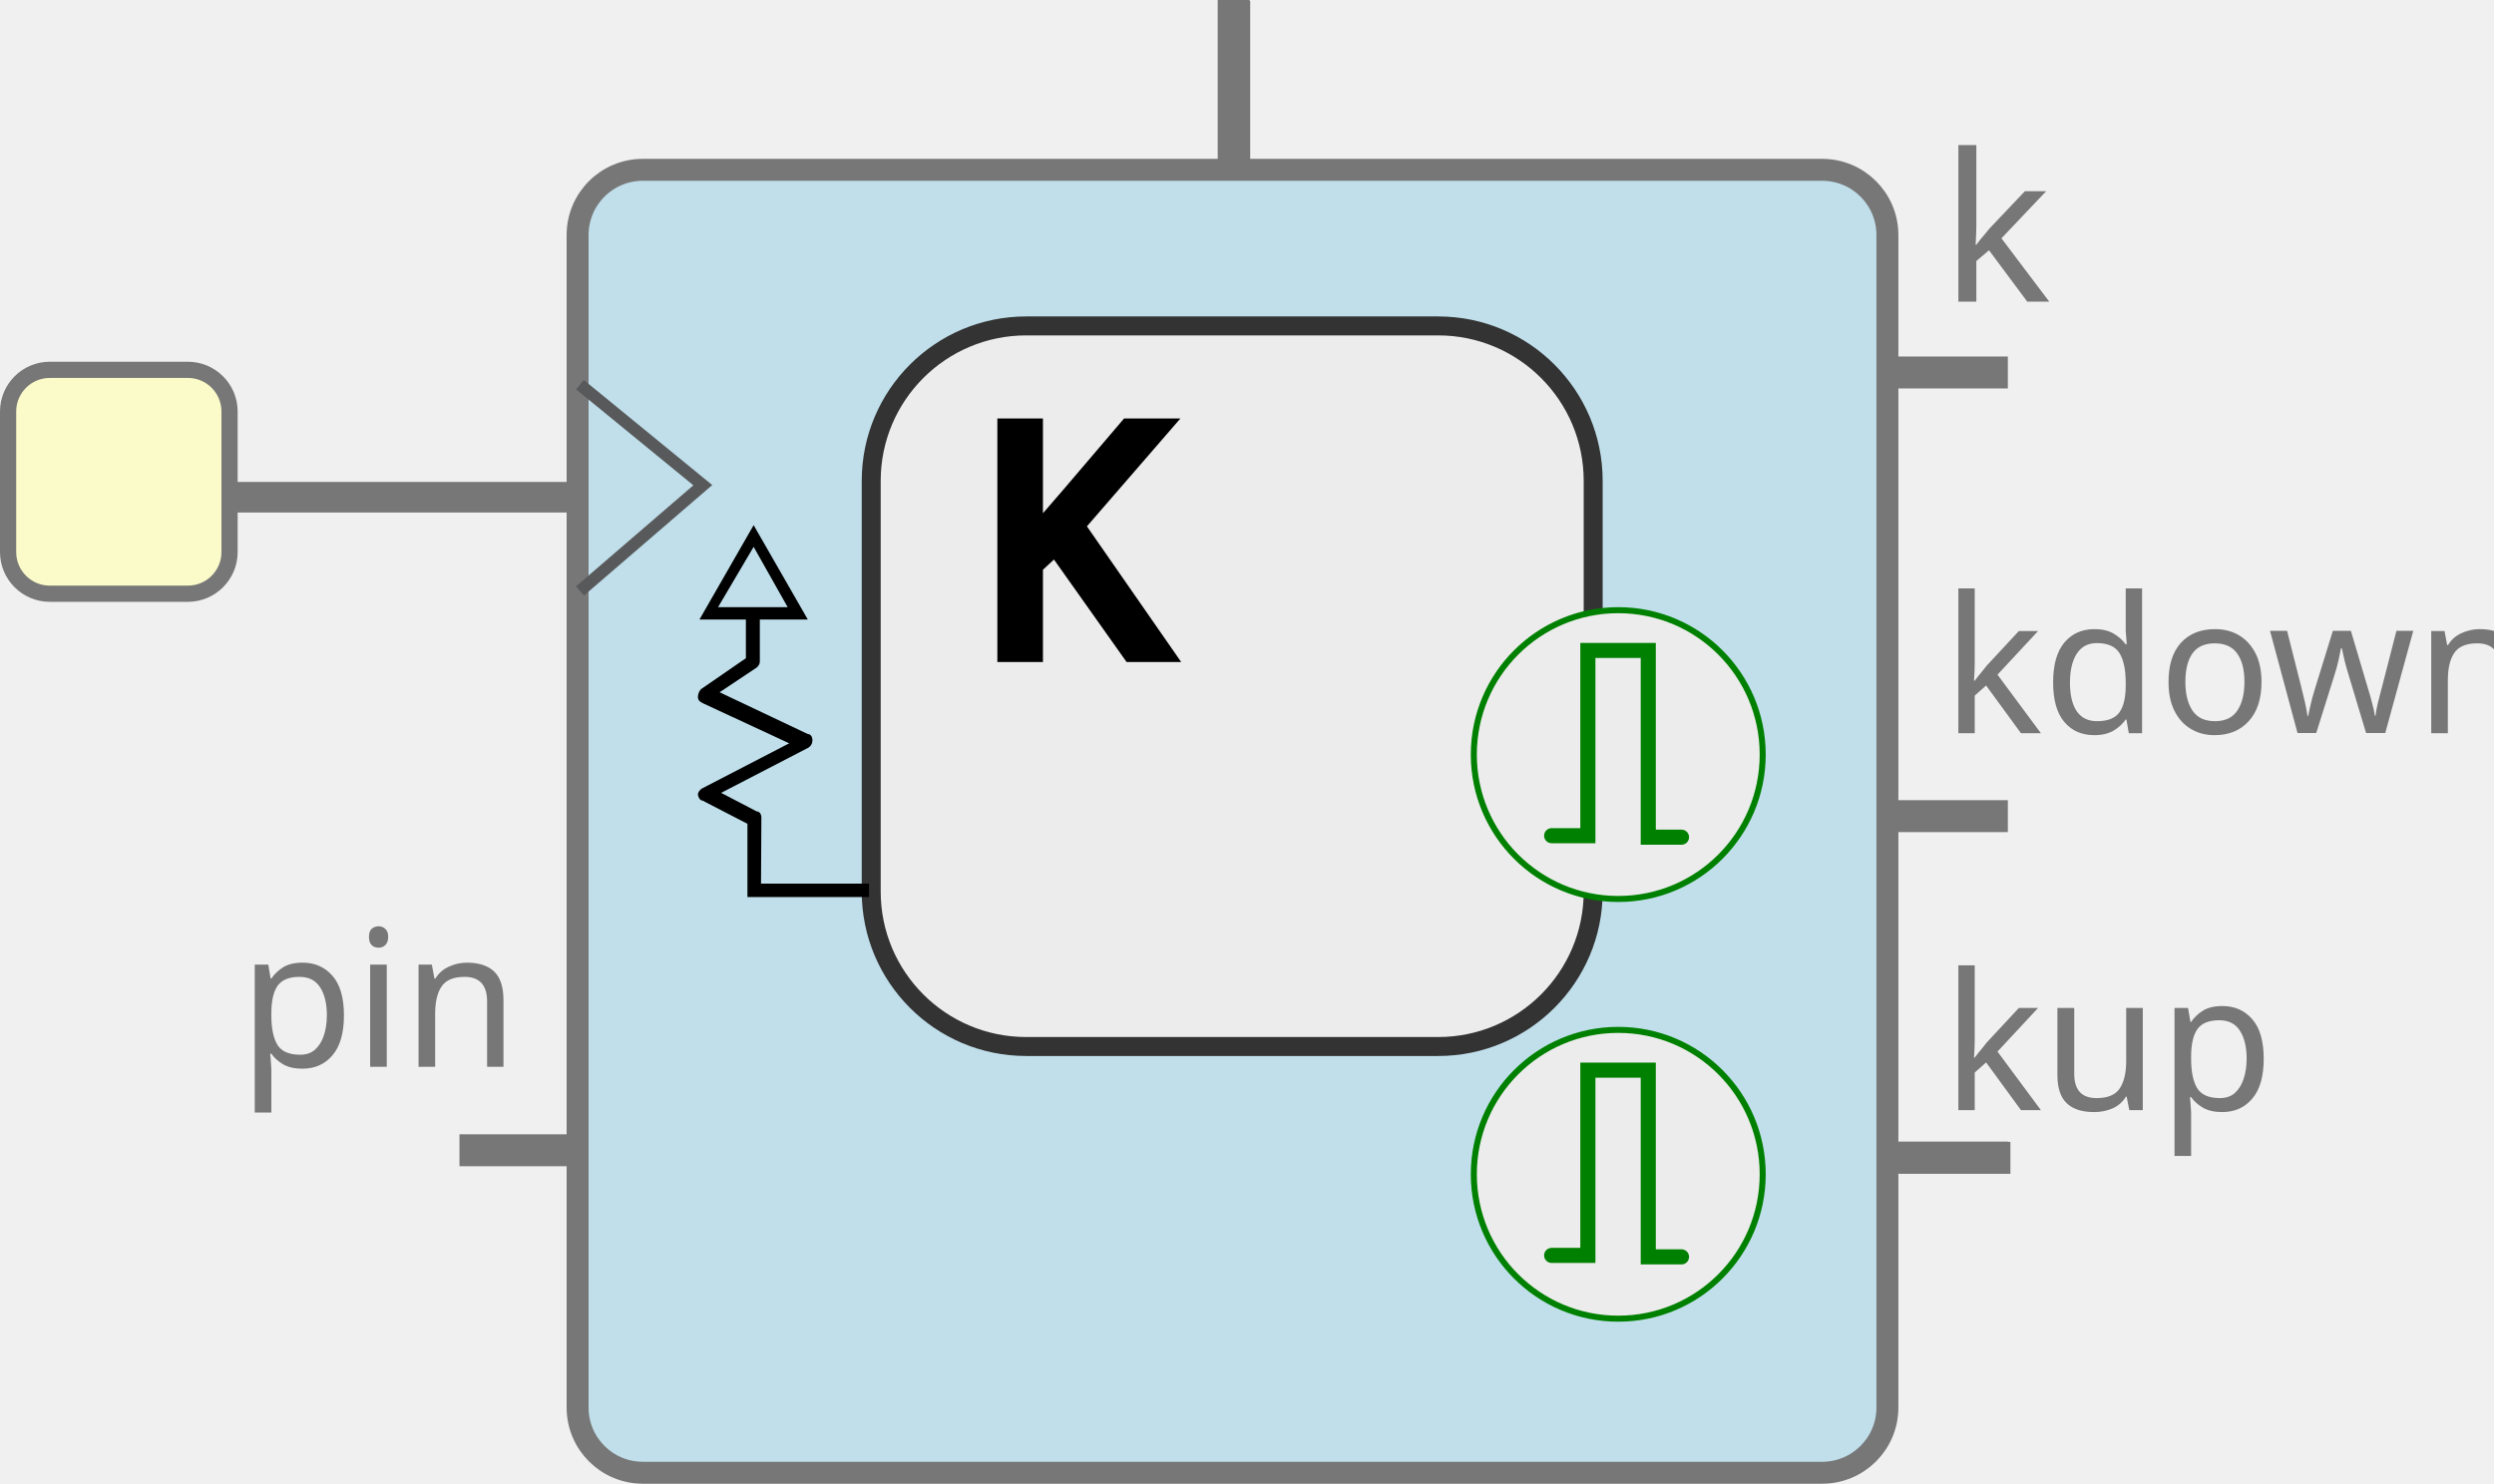
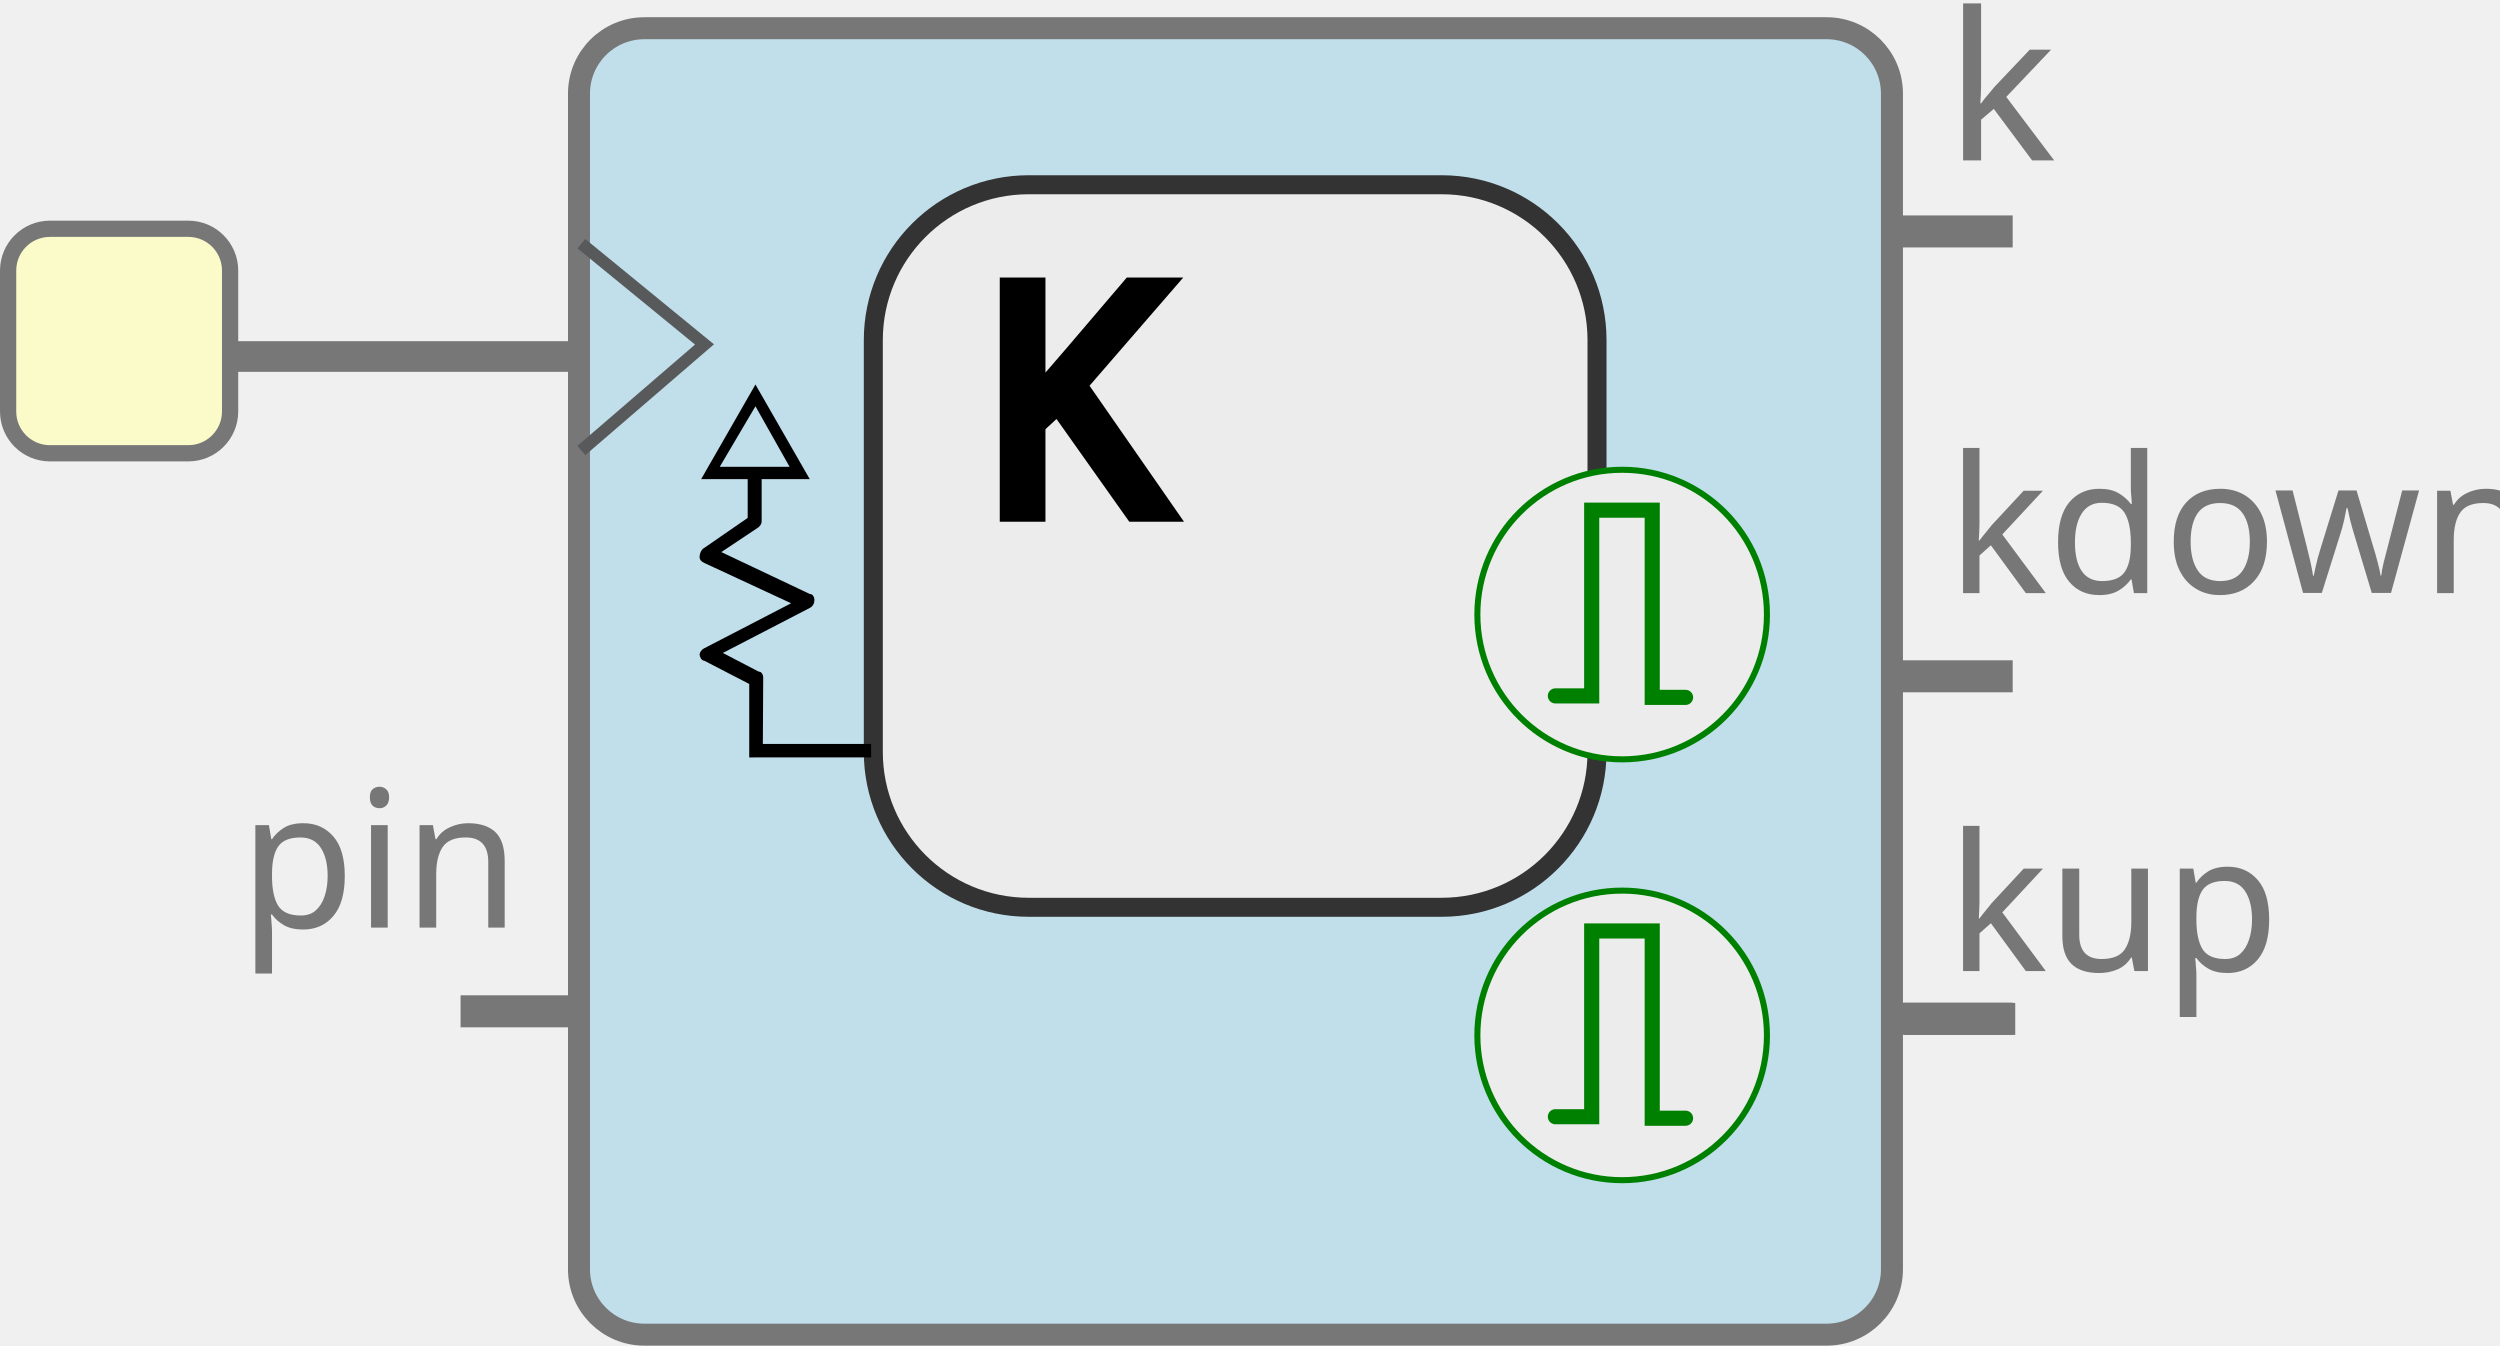
- <svg xmlns="http://www.w3.org/2000/svg" width="162.961mm" height="96.976mm" viewBox="0 0 162.961 96.976" version="1.1" id="svg8">
+ <svg xmlns="http://www.w3.org/2000/svg" width="162.961mm" height="87.717mm" viewBox="0 0 162.961 87.717" version="1.1" id="svg8">
  <defs id="defs2">
    <marker style="overflow:visible" id="TriangleOutM" refX="0" refY="0" orient="auto">
      <path transform="scale(0.4)" style="fill:#ffffff;fill-opacity:1;fill-rule:evenodd;stroke:#ffffff;stroke-width:1pt;stroke-opacity:1" d="M 5.77,0 -2.88,5 V -5 Z" id="path6215" />
    </marker>
    <marker style="overflow:visible" id="Arrow2Send" refX="0" refY="0" orient="auto">
      <path transform="matrix(-0.3,0,0,-0.3,0.69,0)" d="M 8.719,4.034 -2.207,0.016 8.719,-4.002 c -1.745,2.372 -1.735,5.617 -6e-7,8.035 z" style="fill:#ffffff;fill-opacity:1;fill-rule:evenodd;stroke:#ffffff;stroke-width:0.625;stroke-linejoin:round;stroke-opacity:1" id="path6103" />
    </marker>
    <marker style="overflow:visible" id="TriangleOutM-3" refX="0" refY="0" orient="auto">
      <path transform="scale(0.4)" style="fill:#ffffff;fill-opacity:1;fill-rule:evenodd;stroke:#ffffff;stroke-width:1pt;stroke-opacity:1" d="M 5.77,0 -2.88,5 V -5 Z" id="path6215-7" />
    </marker>
    <marker style="overflow:visible" id="TriangleOutM-3-1" refX="0" refY="0" orient="auto">
      <path transform="scale(0.4)" style="fill:#ffffff;fill-opacity:1;fill-rule:evenodd;stroke:#ffffff;stroke-width:1pt;stroke-opacity:1" d="M 5.77,0 -2.88,5 V -5 Z" id="path6215-7-3" />
    </marker>
    <marker style="overflow:visible" id="TriangleOutM-6" refX="0" refY="0" orient="auto">
      <path transform="scale(0.4)" style="fill:#ffffff;fill-opacity:1;fill-rule:evenodd;stroke:#ffffff;stroke-width:1pt;stroke-opacity:1" d="M 5.77,0 -2.88,5 V -5 Z" id="path6215-4" />
    </marker>
    <marker style="overflow:visible" id="TriangleOutM-31" refX="0" refY="0" orient="auto">
      <path transform="scale(0.4)" style="fill:#ffffff;fill-opacity:1;fill-rule:evenodd;stroke:#ffffff;stroke-width:1pt;stroke-opacity:1" d="M 5.77,0 -2.88,5 V -5 Z" id="path6215-8" />
    </marker>
    <marker style="overflow:visible" id="TriangleOutM-31-1" refX="0" refY="0" orient="auto">
      <path transform="scale(0.4)" style="fill:#ffffff;fill-opacity:1;fill-rule:evenodd;stroke:#ffffff;stroke-width:1pt;stroke-opacity:1" d="M 5.77,0 -2.88,5 V -5 Z" id="path6215-8-7" />
    </marker>
    <marker style="overflow:visible" id="TriangleOutM-3-9" refX="0" refY="0" orient="auto">
      <path transform="scale(0.4)" style="fill:#ffffff;fill-opacity:1;fill-rule:evenodd;stroke:#ffffff;stroke-width:1pt;stroke-opacity:1" d="M 5.77,0 -2.88,5 V -5 Z" id="path6215-7-1" />
    </marker>
    <marker style="overflow:visible" id="TriangleOutM-0" refX="0" refY="0" orient="auto">
      <path transform="scale(0.4)" style="fill:#ffffff;fill-opacity:1;fill-rule:evenodd;stroke:#ffffff;stroke-width:1pt;stroke-opacity:1" d="M 5.77,0 -2.88,5 V -5 Z" id="path6215-3" />
    </marker>
    <marker style="overflow:visible" id="TriangleOutM-3-2" refX="0" refY="0" orient="auto">
      <path transform="scale(0.4)" style="fill:#ffffff;fill-opacity:1;fill-rule:evenodd;stroke:#ffffff;stroke-width:1pt;stroke-opacity:1" d="M 5.77,0 -2.88,5 V -5 Z" id="path6215-7-4" />
    </marker>
    <marker orient="auto" refY="0" refX="0" id="TriangleOutM-7" style="overflow:visible">
      <path id="path6215-5" d="M 5.77,0 -2.88,5 V -5 Z" style="fill:#ffffff;fill-opacity:1;fill-rule:evenodd;stroke:#ffffff;stroke-width:1pt;stroke-opacity:1" transform="scale(0.4)" />
    </marker>
    <marker orient="auto" refY="0" refX="0" id="Arrow2Send-3" style="overflow:visible">
      <path id="path6103-5" style="fill:#ffffff;fill-opacity:1;fill-rule:evenodd;stroke:#ffffff;stroke-width:0.625;stroke-linejoin:round;stroke-opacity:1" d="M 8.719,4.034 -2.207,0.016 8.719,-4.002 c -1.745,2.372 -1.735,5.617 -6e-7,8.035 z" transform="matrix(-0.3,0,0,-0.3,0.69,0)" />
    </marker>
    <marker orient="auto" refY="0" refX="0" id="TriangleOutM-3-6" style="overflow:visible">
      <path id="path6215-7-2" d="M 5.77,0 -2.88,5 V -5 Z" style="fill:#ffffff;fill-opacity:1;fill-rule:evenodd;stroke:#ffffff;stroke-width:1pt;stroke-opacity:1" transform="scale(0.4)" />
    </marker>
    <marker orient="auto" refY="0" refX="0" id="TriangleOutM-3-1-9" style="overflow:visible">
      <path id="path6215-7-3-1" d="M 5.77,0 -2.88,5 V -5 Z" style="fill:#ffffff;fill-opacity:1;fill-rule:evenodd;stroke:#ffffff;stroke-width:1pt;stroke-opacity:1" transform="scale(0.4)" />
    </marker>
    <marker orient="auto" refY="0" refX="0" id="TriangleOutM-6-2" style="overflow:visible">
      <path id="path6215-4-7" d="M 5.77,0 -2.88,5 V -5 Z" style="fill:#ffffff;fill-opacity:1;fill-rule:evenodd;stroke:#ffffff;stroke-width:1pt;stroke-opacity:1" transform="scale(0.4)" />
    </marker>
    <marker orient="auto" refY="0" refX="0" id="TriangleOutM-31-0" style="overflow:visible">
      <path id="path6215-8-9" d="M 5.77,0 -2.88,5 V -5 Z" style="fill:#ffffff;fill-opacity:1;fill-rule:evenodd;stroke:#ffffff;stroke-width:1pt;stroke-opacity:1" transform="scale(0.4)" />
    </marker>
    <marker orient="auto" refY="0" refX="0" id="TriangleOutM-31-1-3" style="overflow:visible">
      <path id="path6215-8-7-6" d="M 5.77,0 -2.88,5 V -5 Z" style="fill:#ffffff;fill-opacity:1;fill-rule:evenodd;stroke:#ffffff;stroke-width:1pt;stroke-opacity:1" transform="scale(0.4)" />
    </marker>
    <marker orient="auto" refY="0" refX="0" id="TriangleOutM-3-9-0" style="overflow:visible">
      <path id="path6215-7-1-6" d="M 5.77,0 -2.88,5 V -5 Z" style="fill:#ffffff;fill-opacity:1;fill-rule:evenodd;stroke:#ffffff;stroke-width:1pt;stroke-opacity:1" transform="scale(0.4)" />
    </marker>
    <marker orient="auto" refY="0" refX="0" id="TriangleOutM-0-2" style="overflow:visible">
      <path id="path6215-3-6" d="M 5.77,0 -2.88,5 V -5 Z" style="fill:#ffffff;fill-opacity:1;fill-rule:evenodd;stroke:#ffffff;stroke-width:1pt;stroke-opacity:1" transform="scale(0.4)" />
    </marker>
    <marker orient="auto" refY="0" refX="0" id="TriangleOutM-3-2-1" style="overflow:visible">
      <path id="path6215-7-4-8" d="M 5.77,0 -2.88,5 V -5 Z" style="fill:#ffffff;fill-opacity:1;fill-rule:evenodd;stroke:#ffffff;stroke-width:1pt;stroke-opacity:1" transform="scale(0.4)" />
    </marker>
    <marker orient="auto" refY="0" refX="0" id="TriangleOutM-5" style="overflow:visible">
      <path id="path972" d="M 5.77,0 -2.88,5 V -5 Z" style="fill:#000000;fill-opacity:1;fill-rule:evenodd;stroke:#000000;stroke-width:1pt;stroke-opacity:1" transform="scale(0.4)" />
    </marker>
    <marker orient="auto" refY="0" refX="0" id="Arrow1Mend" style="overflow:visible">
      <path id="path836" d="M 0,0 5,-5 -12.5,0 5,5 Z" style="fill:#000000;fill-opacity:1;fill-rule:evenodd;stroke:#000000;stroke-width:1pt;stroke-opacity:1" transform="matrix(-0.4,0,0,-0.4,-4,0)" />
    </marker>
    <marker orient="auto" refY="0" refX="0" id="Arrow2Mend" style="overflow:visible">
      <path id="path854" style="fill:#000000;fill-opacity:1;fill-rule:evenodd;stroke:#000000;stroke-width:0.625;stroke-linejoin:round;stroke-opacity:1" d="M 8.719,4.034 -2.207,0.016 8.719,-4.002 c -1.745,2.372 -1.735,5.617 -6e-7,8.035 z" transform="scale(-0.6)" />
    </marker>
    <marker orient="auto" refY="0" refX="0" id="Arrow2Mend-3" style="overflow:visible">
      <path id="path854-6" style="fill:#000000;fill-opacity:1;fill-rule:evenodd;stroke:#000000;stroke-width:0.625;stroke-linejoin:round;stroke-opacity:1" d="M 8.719,4.034 -2.207,0.016 8.719,-4.002 c -1.745,2.372 -1.735,5.617 -6e-7,8.035 z" transform="scale(-0.6)" />
    </marker>
    <marker orient="auto" refY="0" refX="0" id="Arrow1Mend-5" style="overflow:visible">
      <path id="path836-3" d="M 0,0 5,-5 -12.5,0 5,5 Z" style="fill:#000000;fill-opacity:1;fill-rule:evenodd;stroke:#000000;stroke-width:1pt;stroke-opacity:1" transform="matrix(-0.4,0,0,-0.4,-4,0)" />
    </marker>
    <marker style="overflow:visible" id="TriangleOutM-7-6" refX="0" refY="0" orient="auto">
      <path transform="scale(0.4)" style="fill:#000000;fill-opacity:1;fill-rule:evenodd;stroke:#000000;stroke-width:1pt;stroke-opacity:1" d="M 5.77,0 -2.88,5 V -5 Z" id="path972-5" />
    </marker>
    <marker style="overflow:visible" id="Arrow1Mend-3" refX="0" refY="0" orient="auto">
      <path transform="matrix(-0.4,0,0,-0.4,-4,0)" style="fill:#000000;fill-opacity:1;fill-rule:evenodd;stroke:#000000;stroke-width:1pt;stroke-opacity:1" d="M 0,0 5,-5 -12.5,0 5,5 Z" id="path836-5" />
    </marker>
    <marker style="overflow:visible" id="Arrow2Mend-6" refX="0" refY="0" orient="auto">
      <path transform="scale(-0.6)" d="M 8.719,4.034 -2.207,0.016 8.719,-4.002 c -1.745,2.372 -1.735,5.617 -6e-7,8.035 z" style="fill:#000000;fill-opacity:1;fill-rule:evenodd;stroke:#000000;stroke-width:0.625;stroke-linejoin:round;stroke-opacity:1" id="path854-2" />
    </marker>
    <marker style="overflow:visible" id="Arrow2Mend-3-9" refX="0" refY="0" orient="auto">
      <path transform="scale(-0.6)" d="M 8.719,4.034 -2.207,0.016 8.719,-4.002 c -1.745,2.372 -1.735,5.617 -6e-7,8.035 z" style="fill:#000000;fill-opacity:1;fill-rule:evenodd;stroke:#000000;stroke-width:0.625;stroke-linejoin:round;stroke-opacity:1" id="path854-6-1" />
    </marker>
    <marker style="overflow:visible" id="Arrow1Mend-5-2" refX="0" refY="0" orient="auto">
      <path transform="matrix(-0.4,0,0,-0.4,-4,0)" style="fill:#000000;fill-opacity:1;fill-rule:evenodd;stroke:#000000;stroke-width:1pt;stroke-opacity:1" d="M 0,0 5,-5 -12.5,0 5,5 Z" id="path836-3-7" />
    </marker>
    <defs id="defs3">
      <path d="M -58.3,-45 H 595.3 V 595 H -58.3 Z" id="a" />
    </defs>
    <path d="M -58.3,-45 H 595.3 V 595 H -58.3 Z" id="path1076" />
    <path d="M -58.3,-45 H 595.3 V 595 H -58.3 Z" id="path1227" />
    <marker orient="auto" refY="0" refX="0" id="TriangleOutM-36" style="overflow:visible">
      <path id="path972-0" d="M 5.77,0 -2.88,5 V -5 Z" style="fill:#000000;fill-opacity:1;fill-rule:evenodd;stroke:#000000;stroke-width:1pt;stroke-opacity:1" transform="scale(0.4)" />
    </marker>
    <marker orient="auto" refY="0" refX="0" id="Arrow1Mend-6" style="overflow:visible">
      <path id="path836-2" d="M 0,0 5,-5 -12.5,0 5,5 Z" style="fill:#000000;fill-opacity:1;fill-rule:evenodd;stroke:#000000;stroke-width:1pt;stroke-opacity:1" transform="matrix(-0.4,0,0,-0.4,-4,0)" />
    </marker>
    <marker orient="auto" refY="0" refX="0" id="Arrow2Mend-61" style="overflow:visible">
      <path id="path854-8" style="fill:#000000;fill-opacity:1;fill-rule:evenodd;stroke:#000000;stroke-width:0.625;stroke-linejoin:round;stroke-opacity:1" d="M 8.719,4.034 -2.207,0.016 8.719,-4.002 c -1.745,2.372 -1.735,5.617 -6e-7,8.035 z" transform="scale(-0.6)" />
    </marker>
    <marker orient="auto" refY="0" refX="0" id="Arrow2Mend-3-7" style="overflow:visible">
      <path id="path854-6-9" style="fill:#000000;fill-opacity:1;fill-rule:evenodd;stroke:#000000;stroke-width:0.625;stroke-linejoin:round;stroke-opacity:1" d="M 8.719,4.034 -2.207,0.016 8.719,-4.002 c -1.745,2.372 -1.735,5.617 -6e-7,8.035 z" transform="scale(-0.6)" />
    </marker>
    <marker orient="auto" refY="0" refX="0" id="Arrow1Mend-5-20" style="overflow:visible">
      <path id="path836-3-2" d="M 0,0 5,-5 -12.5,0 5,5 Z" style="fill:#000000;fill-opacity:1;fill-rule:evenodd;stroke:#000000;stroke-width:1pt;stroke-opacity:1" transform="matrix(-0.4,0,0,-0.4,-4,0)" />
    </marker>
    <marker style="overflow:visible" id="TriangleOutM-7-3" refX="0" refY="0" orient="auto">
      <path transform="scale(0.4)" style="fill:#000000;fill-opacity:1;fill-rule:evenodd;stroke:#000000;stroke-width:1pt;stroke-opacity:1" d="M 5.77,0 -2.88,5 V -5 Z" id="path972-5-7" />
    </marker>
    <marker style="overflow:visible" id="Arrow1Mend-3-5" refX="0" refY="0" orient="auto">
      <path transform="matrix(-0.4,0,0,-0.4,-4,0)" style="fill:#000000;fill-opacity:1;fill-rule:evenodd;stroke:#000000;stroke-width:1pt;stroke-opacity:1" d="M 0,0 5,-5 -12.5,0 5,5 Z" id="path836-5-9" />
    </marker>
    <marker style="overflow:visible" id="Arrow2Mend-6-2" refX="0" refY="0" orient="auto">
      <path transform="scale(-0.6)" d="M 8.719,4.034 -2.207,0.016 8.719,-4.002 c -1.745,2.372 -1.735,5.617 -6e-7,8.035 z" style="fill:#000000;fill-opacity:1;fill-rule:evenodd;stroke:#000000;stroke-width:0.625;stroke-linejoin:round;stroke-opacity:1" id="path854-2-2" />
    </marker>
    <marker style="overflow:visible" id="Arrow2Mend-3-9-8" refX="0" refY="0" orient="auto">
      <path transform="scale(-0.6)" d="M 8.719,4.034 -2.207,0.016 8.719,-4.002 c -1.745,2.372 -1.735,5.617 -6e-7,8.035 z" style="fill:#000000;fill-opacity:1;fill-rule:evenodd;stroke:#000000;stroke-width:0.625;stroke-linejoin:round;stroke-opacity:1" id="path854-6-1-9" />
    </marker>
    <marker style="overflow:visible" id="Arrow1Mend-5-2-7" refX="0" refY="0" orient="auto">
      <path transform="matrix(-0.4,0,0,-0.4,-4,0)" style="fill:#000000;fill-opacity:1;fill-rule:evenodd;stroke:#000000;stroke-width:1pt;stroke-opacity:1" d="M 0,0 5,-5 -12.5,0 5,5 Z" id="path836-3-7-3" />
    </marker>
    <defs id="defs3-6">
      <path d="M -58.3,-45 H 595.3 V 595 H -58.3 Z" id="a-1" />
    </defs>
    <path d="M -58.3,-45 H 595.3 V 595 H -58.3 Z" id="path1076-2" />
    <path d="M -58.3,-45 H 595.3 V 595 H -58.3 Z" id="path1701" />
  </defs>
-   <g id="layer4" transform="translate(-23.74665,-46.22066)">
+   <g id="layer4" transform="translate(-23.74665,-55.48001)">
    <rect style="opacity:1;fill:#c0dfeb;fill-opacity:1;stroke:#777777;stroke-width:1.434;stroke-linejoin:round;stroke-miterlimit:4;stroke-dasharray:none;stroke-opacity:1" id="rect861" width="85.584" height="85.159" x="61.488" y="57.32" ry="4.26" />
    <path style="display:inline;opacity:1;fill:none;stroke:#777777;stroke-width:1.998;stroke-linecap:butt;stroke-linejoin:miter;stroke-miterlimit:4;stroke-dasharray:none;stroke-opacity:1" d="M 38.762,78.719 H 61.946" id="path865-3" />
    <path style="display:inline;opacity:1;fill:none;stroke:#777777;stroke-width:2.087;stroke-linecap:butt;stroke-linejoin:miter;stroke-miterlimit:4;stroke-dasharray:none;stroke-opacity:1" d="m 147.833,121.897 h 7.276" id="path865-3-6" />
    <rect ry="2.724" y="70.393" x="24.276" height="14.634" width="14.47" id="rect948" style="opacity:1;fill:#fbfbc9;fill-opacity:1;stroke:#777777;stroke-width:1.058;stroke-linecap:round;stroke-linejoin:round;stroke-miterlimit:4;stroke-dasharray:none;stroke-opacity:1" />
    <path style="display:inline;opacity:1;fill:none;stroke:#777777;stroke-width:2.087;stroke-linecap:butt;stroke-linejoin:miter;stroke-miterlimit:4;stroke-dasharray:none;stroke-opacity:1" d="m 147.666,70.566 h 7.276" id="path865-3-6-6" />
    <path style="display:inline;opacity:1;fill:none;stroke:#777777;stroke-width:2.087;stroke-linecap:butt;stroke-linejoin:miter;stroke-miterlimit:4;stroke-dasharray:none;stroke-opacity:1" d="m 53.769,121.402 h 7.276" id="path865-3-6-1" />
-     <path style="display:inline;opacity:1;fill:none;stroke:#777777;stroke-width:2.087;stroke-linecap:butt;stroke-linejoin:miter;stroke-miterlimit:4;stroke-dasharray:none;stroke-opacity:1" d="M 104.393,46.281 V 57.042" id="path865-3-6-1-2" />
    <path id="path866" d="m 61.643,71.364 8.026,6.568 -8.026,6.914" style="opacity:1;fill:none;fill-opacity:1;stroke:#58595a;stroke-width:0.794;stroke-linecap:butt;stroke-linejoin:miter;stroke-miterlimit:4;stroke-dasharray:none;stroke-opacity:1" />
    <text id="text986-2" y="65.937" x="150.57" style="font-style:normal;font-weight:normal;font-size:13.476px;line-height:1.25;font-family:sans-serif;letter-spacing:0px;word-spacing:0px;display:inline;opacity:1;fill:#777777;fill-opacity:1;stroke:none;stroke-width:0.265" xml:space="preserve">
      <tspan style="font-style:normal;font-variant:normal;font-weight:normal;font-stretch:normal;font-family:Ubuntu;-inkscape-font-specification:Ubuntu;fill:#777777;stroke-width:0.265" y="65.937" x="150.57" id="tspan984-9">k</tspan>
    </text>
    <path style="display:inline;opacity:1;fill:none;stroke:#777777;stroke-width:2.087;stroke-linecap:butt;stroke-linejoin:miter;stroke-miterlimit:4;stroke-dasharray:none;stroke-opacity:1" d="m 147.666,99.564 h 7.276" id="path865-3-6-6-1" />
    <text id="text986-2-0" y="93.393" x="151.885" style="font-style:normal;font-weight:normal;font-size:12.36px;line-height:1.25;font-family:sans-serif;letter-spacing:0px;word-spacing:0px;display:inline;opacity:1;fill:#777777;fill-opacity:1;stroke:none;stroke-width:0.265" xml:space="preserve" transform="scale(0.9919877,1.008077)">
      <tspan style="font-style:normal;font-variant:normal;font-weight:normal;font-stretch:normal;font-family:Ubuntu;-inkscape-font-specification:Ubuntu;fill:#777777;stroke-width:0.265" y="93.393" x="151.885" id="tspan984-9-6">kdown</tspan>
    </text>
    <text id="text986-2-0-3" y="117.825" x="151.885" style="font-style:normal;font-weight:normal;font-size:12.36px;line-height:1.25;font-family:sans-serif;letter-spacing:0px;word-spacing:0px;display:inline;opacity:1;fill:#777777;fill-opacity:1;stroke:none;stroke-width:0.265" xml:space="preserve" transform="scale(0.9919877,1.008077)">
      <tspan style="font-style:normal;font-variant:normal;font-weight:normal;font-stretch:normal;font-family:Ubuntu;-inkscape-font-specification:Ubuntu;fill:#777777;stroke-width:0.265" y="117.825" x="151.885" id="tspan984-9-6-2">kup</tspan>
    </text>
    <path style="display:inline;opacity:1;fill:none;stroke:#777777;stroke-width:2.087;stroke-linecap:butt;stroke-linejoin:miter;stroke-miterlimit:4;stroke-dasharray:none;stroke-opacity:1" d="m 147.666,121.881 h 7.276" id="path865-3-6-6-1-0" />
    <text id="text986-2-0-3-6" y="115.013" x="39.671" style="font-style:normal;font-weight:normal;font-size:12.36px;line-height:1.25;font-family:sans-serif;letter-spacing:0px;word-spacing:0px;display:inline;opacity:1;fill:#777777;fill-opacity:1;stroke:none;stroke-width:0.265" xml:space="preserve" transform="scale(0.9919877,1.008077)">
      <tspan style="font-style:normal;font-variant:normal;font-weight:normal;font-stretch:normal;font-family:Ubuntu;-inkscape-font-specification:Ubuntu;fill:#777777;stroke-width:0.265" y="115.013" x="39.671" id="tspan984-9-6-2-1">pin</tspan>
    </text>
-     <path style="display:inline;opacity:1;fill:none;stroke:#777777;stroke-width:2.087;stroke-linecap:butt;stroke-linejoin:miter;stroke-miterlimit:4;stroke-dasharray:none;stroke-opacity:1" d="M 104.357,56.971 V 46.221" id="path865-3-6-1-55" />
  </g>
-   <g id="layer2" transform="translate(-23.74665,-46.22066)">
+   <g id="layer2" transform="translate(-23.74665,-55.48001)">
    <g id="g1022" transform="translate(69.34937,66.90305)" style="opacity:1">
      <g style="display:inline" transform="translate(-197.3123,-124.8273)" id="layer2-6" />
      <g transform="translate(-197.3123,-124.8273)" id="layer1-7">
        <text id="text4156-2-6-0-1-7-6-9-2" y="44.755" x="98.086" style="font-style:normal;font-weight:normal;font-size:3.387px;line-height:0%;font-family:sans-serif;letter-spacing:0px;word-spacing:0px;display:inline;fill:#ffff00;fill-opacity:1;stroke:none;stroke-width:0.282px;stroke-linecap:butt;stroke-linejoin:miter;stroke-opacity:1" xml:space="preserve">
          <tspan style="font-size:4.16px;line-height:1.25;stroke-width:0.282px" y="45.635" x="98.086" id="tspan4158-2-1-6-5-6-5-4-9" />
        </text>
        <text transform="scale(0.9704848,1.030413)" id="text4152-9-47-19-7-9-1-1-4-6-0-7-5-8-0-7-9-8-1-5-9" y="43.887" x="314.506" style="font-style:normal;font-weight:normal;font-size:3.48px;line-height:0%;font-family:sans-serif;letter-spacing:0px;word-spacing:0px;display:inline;fill:#ffffff;fill-opacity:1;stroke:#ffffff;stroke-width:0.282px;stroke-linecap:butt;stroke-linejoin:miter;stroke-opacity:1" xml:space="preserve">
          <tspan style="font-style:normal;font-variant:normal;font-weight:normal;font-stretch:normal;font-size:3.658px;line-height:1.25;font-family:sans-serif;-inkscape-font-specification:sans-serif;fill:#ffffff;stroke:#ffffff;stroke-width:0.282px" y="44.791" x="314.506" id="tspan4154-4-75-6-0-4-7-4-2-8-3-3-2-7-4-7-4-1-1-9-6" />
        </text>
        <text transform="scale(0.9704848,1.030413)" id="text4152-9-47-19-7-9-1-1-4-6-0-7-5-8-0-7-9-8-1-7-8" y="43.933" x="341.525" style="font-style:normal;font-weight:normal;font-size:3.48px;line-height:0%;font-family:sans-serif;letter-spacing:0px;word-spacing:0px;display:inline;fill:#ffffff;fill-opacity:1;stroke:#ffffff;stroke-width:0.282px;stroke-linecap:butt;stroke-linejoin:miter;stroke-opacity:1" xml:space="preserve">
          <tspan style="font-style:normal;font-variant:normal;font-weight:normal;font-stretch:normal;font-size:3.658px;line-height:1.25;font-family:sans-serif;-inkscape-font-specification:sans-serif;fill:#ffffff;stroke:#ffffff;stroke-width:0.282px" y="44.837" x="341.525" id="tspan4154-4-75-6-0-4-7-4-2-8-3-3-2-7-4-7-4-1-1-5-3" />
        </text>
        <text transform="scale(0.9704848,1.030413)" id="text4152-9-47-19-7-9-1-1-4-6-0-7-5-8-0-7-9-8-1-73-4" y="94.403" x="276.678" style="font-style:normal;font-weight:normal;font-size:3.48px;line-height:0%;font-family:sans-serif;letter-spacing:0px;word-spacing:0px;display:inline;fill:#ffffff;fill-opacity:1;stroke:#ffffff;stroke-width:0.282px;stroke-linecap:butt;stroke-linejoin:miter;stroke-opacity:1" xml:space="preserve">
          <tspan style="font-style:normal;font-variant:normal;font-weight:normal;font-stretch:normal;font-size:3.658px;line-height:1.25;font-family:sans-serif;-inkscape-font-specification:sans-serif;fill:#ffffff;stroke:#ffffff;stroke-width:0.282px" y="95.307" x="276.678" id="tspan4154-4-75-6-0-4-7-4-2-8-3-3-2-7-4-7-4-1-1-1-2" />
        </text>
        <text transform="scale(0.9689349,1.032061)" id="text4152-9-47-19-7-9-1-1-4-6-0-7-5-8-0-7-9-5-2-5-1-4-0" y="88.656" x="212.028" style="font-style:normal;font-weight:normal;font-size:2.877px;line-height:0%;font-family:sans-serif;letter-spacing:0px;word-spacing:0px;display:inline;fill:#ffffff;fill-opacity:1;stroke:#ffffff;stroke-width:0.282px;stroke-linecap:butt;stroke-linejoin:miter;stroke-opacity:1" xml:space="preserve">
          <tspan style="font-style:normal;font-variant:normal;font-weight:normal;font-stretch:normal;font-size:3.024px;line-height:1.25;font-family:sans-serif;-inkscape-font-specification:sans-serif;fill:#ffffff;stroke:#ffffff;stroke-width:0.282px" y="89.404" x="212.028" id="tspan4154-4-75-6-0-4-7-4-2-8-3-3-2-7-4-7-4-6-0-1-7-7-5" />
        </text>
        <text transform="scale(0.9704848,1.030413)" id="text4152-9-47-19-7-9-1-1-4-6-0-7-5-8-0-7-9-8-1-73-6-0-9-85" y="94.403" x="211.454" style="font-style:normal;font-weight:normal;font-size:3.48px;line-height:0%;font-family:sans-serif;letter-spacing:0px;word-spacing:0px;display:inline;fill:#ffffff;fill-opacity:1;stroke:#ffffff;stroke-width:0.282px;stroke-linecap:butt;stroke-linejoin:miter;stroke-opacity:1" xml:space="preserve">
          <tspan style="font-style:normal;font-variant:normal;font-weight:normal;font-stretch:normal;font-size:3.658px;line-height:1.25;font-family:sans-serif;-inkscape-font-specification:sans-serif;fill:#ffffff;stroke:#ffffff;stroke-width:0.282px" y="95.307" x="211.454" id="tspan4154-4-75-6-0-4-7-4-2-8-3-3-2-7-4-7-4-1-1-1-6-6-7-5" />
        </text>
        <rect ry="10.128" y="125.447" x="208.636" height="47.098" width="47.174" id="rect4150-3-0-6-6-9-2-1-3-8-1-2-1-0-4-0-3-0-5" style="display:inline;opacity:1;fill:#ececec;fill-opacity:1;stroke:#333333;stroke-width:1.239;stroke-linecap:round;stroke-linejoin:round;stroke-miterlimit:4;stroke-dasharray:none;stroke-dashoffset:0;stroke-opacity:1" />
        <text transform="scale(0.9759775,1.024614)" id="text4152-9-47-19-7-9-1-1-4-6-0-7-5-8-0-7-9-5-2-69-4-4-4-7-7-0-8" y="143.254" x="220.898" style="font-style:normal;font-weight:normal;font-size:19.062px;line-height:0%;font-family:sans-serif;letter-spacing:0px;word-spacing:0px;display:inline;fill:#000000;fill-opacity:1;stroke:#000000;stroke-width:1.239px;stroke-linecap:butt;stroke-linejoin:miter;stroke-opacity:1" xml:space="preserve">
          <tspan style="font-style:normal;font-variant:normal;font-weight:normal;font-stretch:normal;font-size:20.035px;line-height:1.25;font-family:sans-serif;-inkscape-font-specification:sans-serif;fill:#000000;stroke:#000000;stroke-width:1.239px" y="143.254" x="220.898" id="tspan4154-4-75-6-0-4-7-4-2-8-3-3-2-7-4-7-4-6-0-10-0-1-6-4-9-2-7">K</tspan>
        </text>
        <text transform="scale(0.9689349,1.032061)" id="text4152-9-47-19-7-9-1-1-4-6-0-7-5-8-0-7-9-5-3-3-0-07-2-9" y="187.781" x="342.472" style="font-style:normal;font-weight:normal;font-size:2.877px;line-height:0%;font-family:sans-serif;letter-spacing:0px;word-spacing:0px;display:inline;fill:#ffffff;fill-opacity:1;stroke:#ffffff;stroke-width:0.282px;stroke-linecap:butt;stroke-linejoin:miter;stroke-opacity:1" xml:space="preserve">
          <tspan style="font-style:normal;font-variant:normal;font-weight:normal;font-stretch:normal;font-size:3.024px;line-height:1.25;font-family:sans-serif;-inkscape-font-specification:sans-serif;fill:#ffffff;stroke:#ffffff;stroke-width:0.282px" y="188.528" x="342.472" id="tspan4154-4-75-6-0-4-7-4-2-8-3-3-2-7-4-7-4-6-1-8-2-77-2-8" />
        </text>
        <text transform="scale(0.9689349,1.032061)" id="text4152-9-47-19-7-9-1-1-4-6-0-7-5-8-0-7-9-5-3-3-9-3-7-9-6" y="206.371" x="342.123" style="font-style:normal;font-weight:normal;font-size:2.877px;line-height:0%;font-family:sans-serif;letter-spacing:0px;word-spacing:0px;display:inline;fill:#ffffff;fill-opacity:1;stroke:#ffffff;stroke-width:0.282px;stroke-linecap:butt;stroke-linejoin:miter;stroke-opacity:1" xml:space="preserve">
          <tspan style="font-style:normal;font-variant:normal;font-weight:normal;font-stretch:normal;font-size:3.024px;line-height:1.25;font-family:sans-serif;-inkscape-font-specification:sans-serif;fill:#ffffff;stroke:#ffffff;stroke-width:0.282px" y="207.118" x="342.123" id="tspan4154-4-75-6-0-4-7-4-2-8-3-3-2-7-4-7-4-6-1-8-6-8-1-7-9" />
        </text>
        <text id="text4156-2-6-0-1-7-6-9-2-0" y="61.763" x="346.743" style="font-style:normal;font-weight:normal;font-size:3.387px;line-height:0%;font-family:sans-serif;letter-spacing:0px;word-spacing:0px;display:inline;fill:#ffff00;fill-opacity:1;stroke:none;stroke-width:0.282px;stroke-linecap:butt;stroke-linejoin:miter;stroke-opacity:1" xml:space="preserve">
          <tspan style="font-size:4.16px;line-height:1.25;stroke-width:0.282px" y="62.642" x="346.743" id="tspan4158-2-1-6-5-6-5-4-9-2" />
        </text>
        <text transform="scale(0.9704848,1.030413)" id="text4152-9-47-19-7-9-1-1-4-6-0-7-5-8-0-7-9-8-1-5-9-3" y="60.392" x="570.724" style="font-style:normal;font-weight:normal;font-size:3.48px;line-height:0%;font-family:sans-serif;letter-spacing:0px;word-spacing:0px;display:inline;fill:#ffffff;fill-opacity:1;stroke:#ffffff;stroke-width:0.282px;stroke-linecap:butt;stroke-linejoin:miter;stroke-opacity:1" xml:space="preserve">
          <tspan style="font-style:normal;font-variant:normal;font-weight:normal;font-stretch:normal;font-size:3.658px;line-height:1.25;font-family:sans-serif;-inkscape-font-specification:sans-serif;fill:#ffffff;stroke:#ffffff;stroke-width:0.282px" y="61.296" x="570.724" id="tspan4154-4-75-6-0-4-7-4-2-8-3-3-2-7-4-7-4-1-1-9-6-7" />
        </text>
        <text transform="scale(0.9704848,1.030413)" id="text4152-9-47-19-7-9-1-1-4-6-0-7-5-8-0-7-9-8-1-7-8-5" y="60.438" x="597.744" style="font-style:normal;font-weight:normal;font-size:3.48px;line-height:0%;font-family:sans-serif;letter-spacing:0px;word-spacing:0px;display:inline;fill:#ffffff;fill-opacity:1;stroke:#ffffff;stroke-width:0.282px;stroke-linecap:butt;stroke-linejoin:miter;stroke-opacity:1" xml:space="preserve">
          <tspan style="font-style:normal;font-variant:normal;font-weight:normal;font-stretch:normal;font-size:3.658px;line-height:1.25;font-family:sans-serif;-inkscape-font-specification:sans-serif;fill:#ffffff;stroke:#ffffff;stroke-width:0.282px" y="61.342" x="597.744" id="tspan4154-4-75-6-0-4-7-4-2-8-3-3-2-7-4-7-4-1-1-5-3-9" />
        </text>
        <text transform="scale(0.9704848,1.030413)" id="text4152-9-47-19-7-9-1-1-4-6-0-7-5-8-0-7-9-8-1-73-4-2" y="110.909" x="532.897" style="font-style:normal;font-weight:normal;font-size:3.48px;line-height:0%;font-family:sans-serif;letter-spacing:0px;word-spacing:0px;display:inline;fill:#ffffff;fill-opacity:1;stroke:#ffffff;stroke-width:0.282px;stroke-linecap:butt;stroke-linejoin:miter;stroke-opacity:1" xml:space="preserve">
          <tspan style="font-style:normal;font-variant:normal;font-weight:normal;font-stretch:normal;font-size:3.658px;line-height:1.25;font-family:sans-serif;-inkscape-font-specification:sans-serif;fill:#ffffff;stroke:#ffffff;stroke-width:0.282px" y="111.813" x="532.897" id="tspan4154-4-75-6-0-4-7-4-2-8-3-3-2-7-4-7-4-1-1-1-2-2" />
        </text>
        <text transform="scale(0.9689349,1.032061)" id="text4152-9-47-19-7-9-1-1-4-6-0-7-5-8-0-7-9-5-2-5-1-4-0-8" y="105.135" x="468.656" style="font-style:normal;font-weight:normal;font-size:2.877px;line-height:0%;font-family:sans-serif;letter-spacing:0px;word-spacing:0px;display:inline;fill:#ffffff;fill-opacity:1;stroke:#ffffff;stroke-width:0.282px;stroke-linecap:butt;stroke-linejoin:miter;stroke-opacity:1" xml:space="preserve">
          <tspan style="font-style:normal;font-variant:normal;font-weight:normal;font-stretch:normal;font-size:3.024px;line-height:1.25;font-family:sans-serif;-inkscape-font-specification:sans-serif;fill:#ffffff;stroke:#ffffff;stroke-width:0.282px" y="105.883" x="468.656" id="tspan4154-4-75-6-0-4-7-4-2-8-3-3-2-7-4-7-4-6-0-1-7-7-5-9" />
        </text>
        <text transform="scale(0.9704848,1.030413)" id="text4152-9-47-19-7-9-1-1-4-6-0-7-5-8-0-7-9-8-1-73-6-0-9-85-7" y="110.909" x="467.673" style="font-style:normal;font-weight:normal;font-size:3.48px;line-height:0%;font-family:sans-serif;letter-spacing:0px;word-spacing:0px;display:inline;fill:#ffffff;fill-opacity:1;stroke:#ffffff;stroke-width:0.282px;stroke-linecap:butt;stroke-linejoin:miter;stroke-opacity:1" xml:space="preserve">
          <tspan style="font-style:normal;font-variant:normal;font-weight:normal;font-stretch:normal;font-size:3.658px;line-height:1.25;font-family:sans-serif;-inkscape-font-specification:sans-serif;fill:#ffffff;stroke:#ffffff;stroke-width:0.282px" y="111.813" x="467.673" id="tspan4154-4-75-6-0-4-7-4-2-8-3-3-2-7-4-7-4-1-1-1-6-6-7-5-3" />
        </text>
        <text transform="scale(0.9689349,1.032061)" id="text4152-9-47-19-7-9-1-1-4-6-0-7-5-8-0-7-9-5-3-3-0-07-2-9-6" y="204.26" x="599.1" style="font-style:normal;font-weight:normal;font-size:2.877px;line-height:0%;font-family:sans-serif;letter-spacing:0px;word-spacing:0px;display:inline;fill:#ffffff;fill-opacity:1;stroke:#ffffff;stroke-width:0.282px;stroke-linecap:butt;stroke-linejoin:miter;stroke-opacity:1" xml:space="preserve">
          <tspan style="font-style:normal;font-variant:normal;font-weight:normal;font-stretch:normal;font-size:3.024px;line-height:1.25;font-family:sans-serif;-inkscape-font-specification:sans-serif;fill:#ffffff;stroke:#ffffff;stroke-width:0.282px" y="205.007" x="599.1" id="tspan4154-4-75-6-0-4-7-4-2-8-3-3-2-7-4-7-4-6-1-8-2-77-2-8-1" />
        </text>
        <text transform="scale(0.9689349,1.032061)" id="text4152-9-47-19-7-9-1-1-4-6-0-7-5-8-0-7-9-5-3-3-9-3-7-9-6-2" y="222.85" x="598.751" style="font-style:normal;font-weight:normal;font-size:2.877px;line-height:0%;font-family:sans-serif;letter-spacing:0px;word-spacing:0px;display:inline;fill:#ffffff;fill-opacity:1;stroke:#ffffff;stroke-width:0.282px;stroke-linecap:butt;stroke-linejoin:miter;stroke-opacity:1" xml:space="preserve">
          <tspan style="font-style:normal;font-variant:normal;font-weight:normal;font-stretch:normal;font-size:3.024px;line-height:1.25;font-family:sans-serif;-inkscape-font-specification:sans-serif;fill:#ffffff;stroke:#ffffff;stroke-width:0.282px" y="223.597" x="598.751" id="tspan4154-4-75-6-0-4-7-4-2-8-3-3-2-7-4-7-4-6-1-8-6-8-1-7-9-9" />
        </text>
        <g style="display:inline" transform="matrix(0.6482554,0,0,0.6482554,192.2327,133.0449)" id="g992-9">
          <circle style="opacity:1;fill:#ececec;fill-opacity:1;stroke:#008000;stroke-width:0.608;stroke-linecap:round;stroke-linejoin:round;stroke-miterlimit:4;stroke-dasharray:none;stroke-opacity:1" id="path992-2-2" cx="100.602" cy="73.815" r="14.559" />
          <path style="fill:none;stroke:#008000;stroke-width:1.521;stroke-linecap:round;stroke-linejoin:miter;stroke-miterlimit:4;stroke-dasharray:none;stroke-opacity:1" d="m 106.978,82.142 h -3.352 V 63.316 H 97.54 V 81.994 h -3.652" id="path1773-2-3-1-8-9-57" />
        </g>
        <g style="display:inline" transform="matrix(0.6482554,0,0,0.6482554,192.2327,105.6132)" id="g992-9-3">
          <circle style="opacity:1;fill:#ececec;fill-opacity:1;stroke:#008000;stroke-width:0.608;stroke-linecap:round;stroke-linejoin:round;stroke-miterlimit:4;stroke-dasharray:none;stroke-opacity:1" id="path992-2-2-1" cx="100.602" cy="73.815" r="14.559" />
          <path style="fill:none;stroke:#008000;stroke-width:1.521;stroke-linecap:round;stroke-linejoin:miter;stroke-miterlimit:4;stroke-dasharray:none;stroke-opacity:1" d="m 106.978,82.142 h -3.352 V 63.316 H 97.54 V 81.994 h -3.652" id="path1773-2-3-1-8-9-57-9" />
        </g>
        <path id="path1564" d="m 183.269,132.41 v 7.617 h -3.486 v -7.617 h 3.486 m 0.646,-0.646 h -4.777 v 8.908 h 4.777 z" class="st0" style="display:none;stroke-width:0.646" />
        <path style="stroke-width:1.011" id="path1566" d="m 201.435,161.898 0.024,-4.313 c 0.001,-0.202 -0.101,-0.405 -0.303,-0.405 l -2.326,-1.214 5.663,-2.933 c 0.202,-0.101 0.303,-0.303 0.303,-0.506 0,-0.202 -0.101,-0.405 -0.303,-0.405 l -5.764,-2.731 2.427,-1.618 c 0.101,-0.101 0.202,-0.202 0.202,-0.405 v -2.731 h 3.135 l -3.54,-6.169 -3.54,6.169 h 3.034 v 2.528 l -2.933,2.023 c -0.101,0.101 -0.202,0.303 -0.202,0.506 0,0.202 0.101,0.303 0.303,0.405 l 5.663,2.629 -5.663,2.933 c -0.202,0.101 -0.303,0.303 -0.303,0.405 0,0.101 0.101,0.405 0.303,0.405 l 2.933,1.517 v 4.789 l 7.947,-3.9e-4 -0.004,-0.88 z m -0.482,-22.011 2.225,3.944 h -4.551 z" />
      </g>
    </g>
  </g>
  <style id="style1562">.st0{display:none}.st1{fill:none;stroke:#000;stroke-width:.75;stroke-linejoin:round;stroke-miterlimit:10}.st2{fill:#010002}</style>
  <style id="style2" type="text/css">
	.st0{display:none;}
	.st1{fill:none;stroke:#303030;stroke-width:0.7;stroke-linecap:round;stroke-linejoin:round;stroke-miterlimit:10;}
	.st2{fill:#303030;}
</style>
  <style id="style2-6" type="text/css">
	.st0{display:none;}
	.st1{fill:none;stroke:#303030;stroke-width:0.7;stroke-linecap:round;stroke-linejoin:round;stroke-miterlimit:10;}
	.st2{fill:#303030;}
</style>
</svg>
